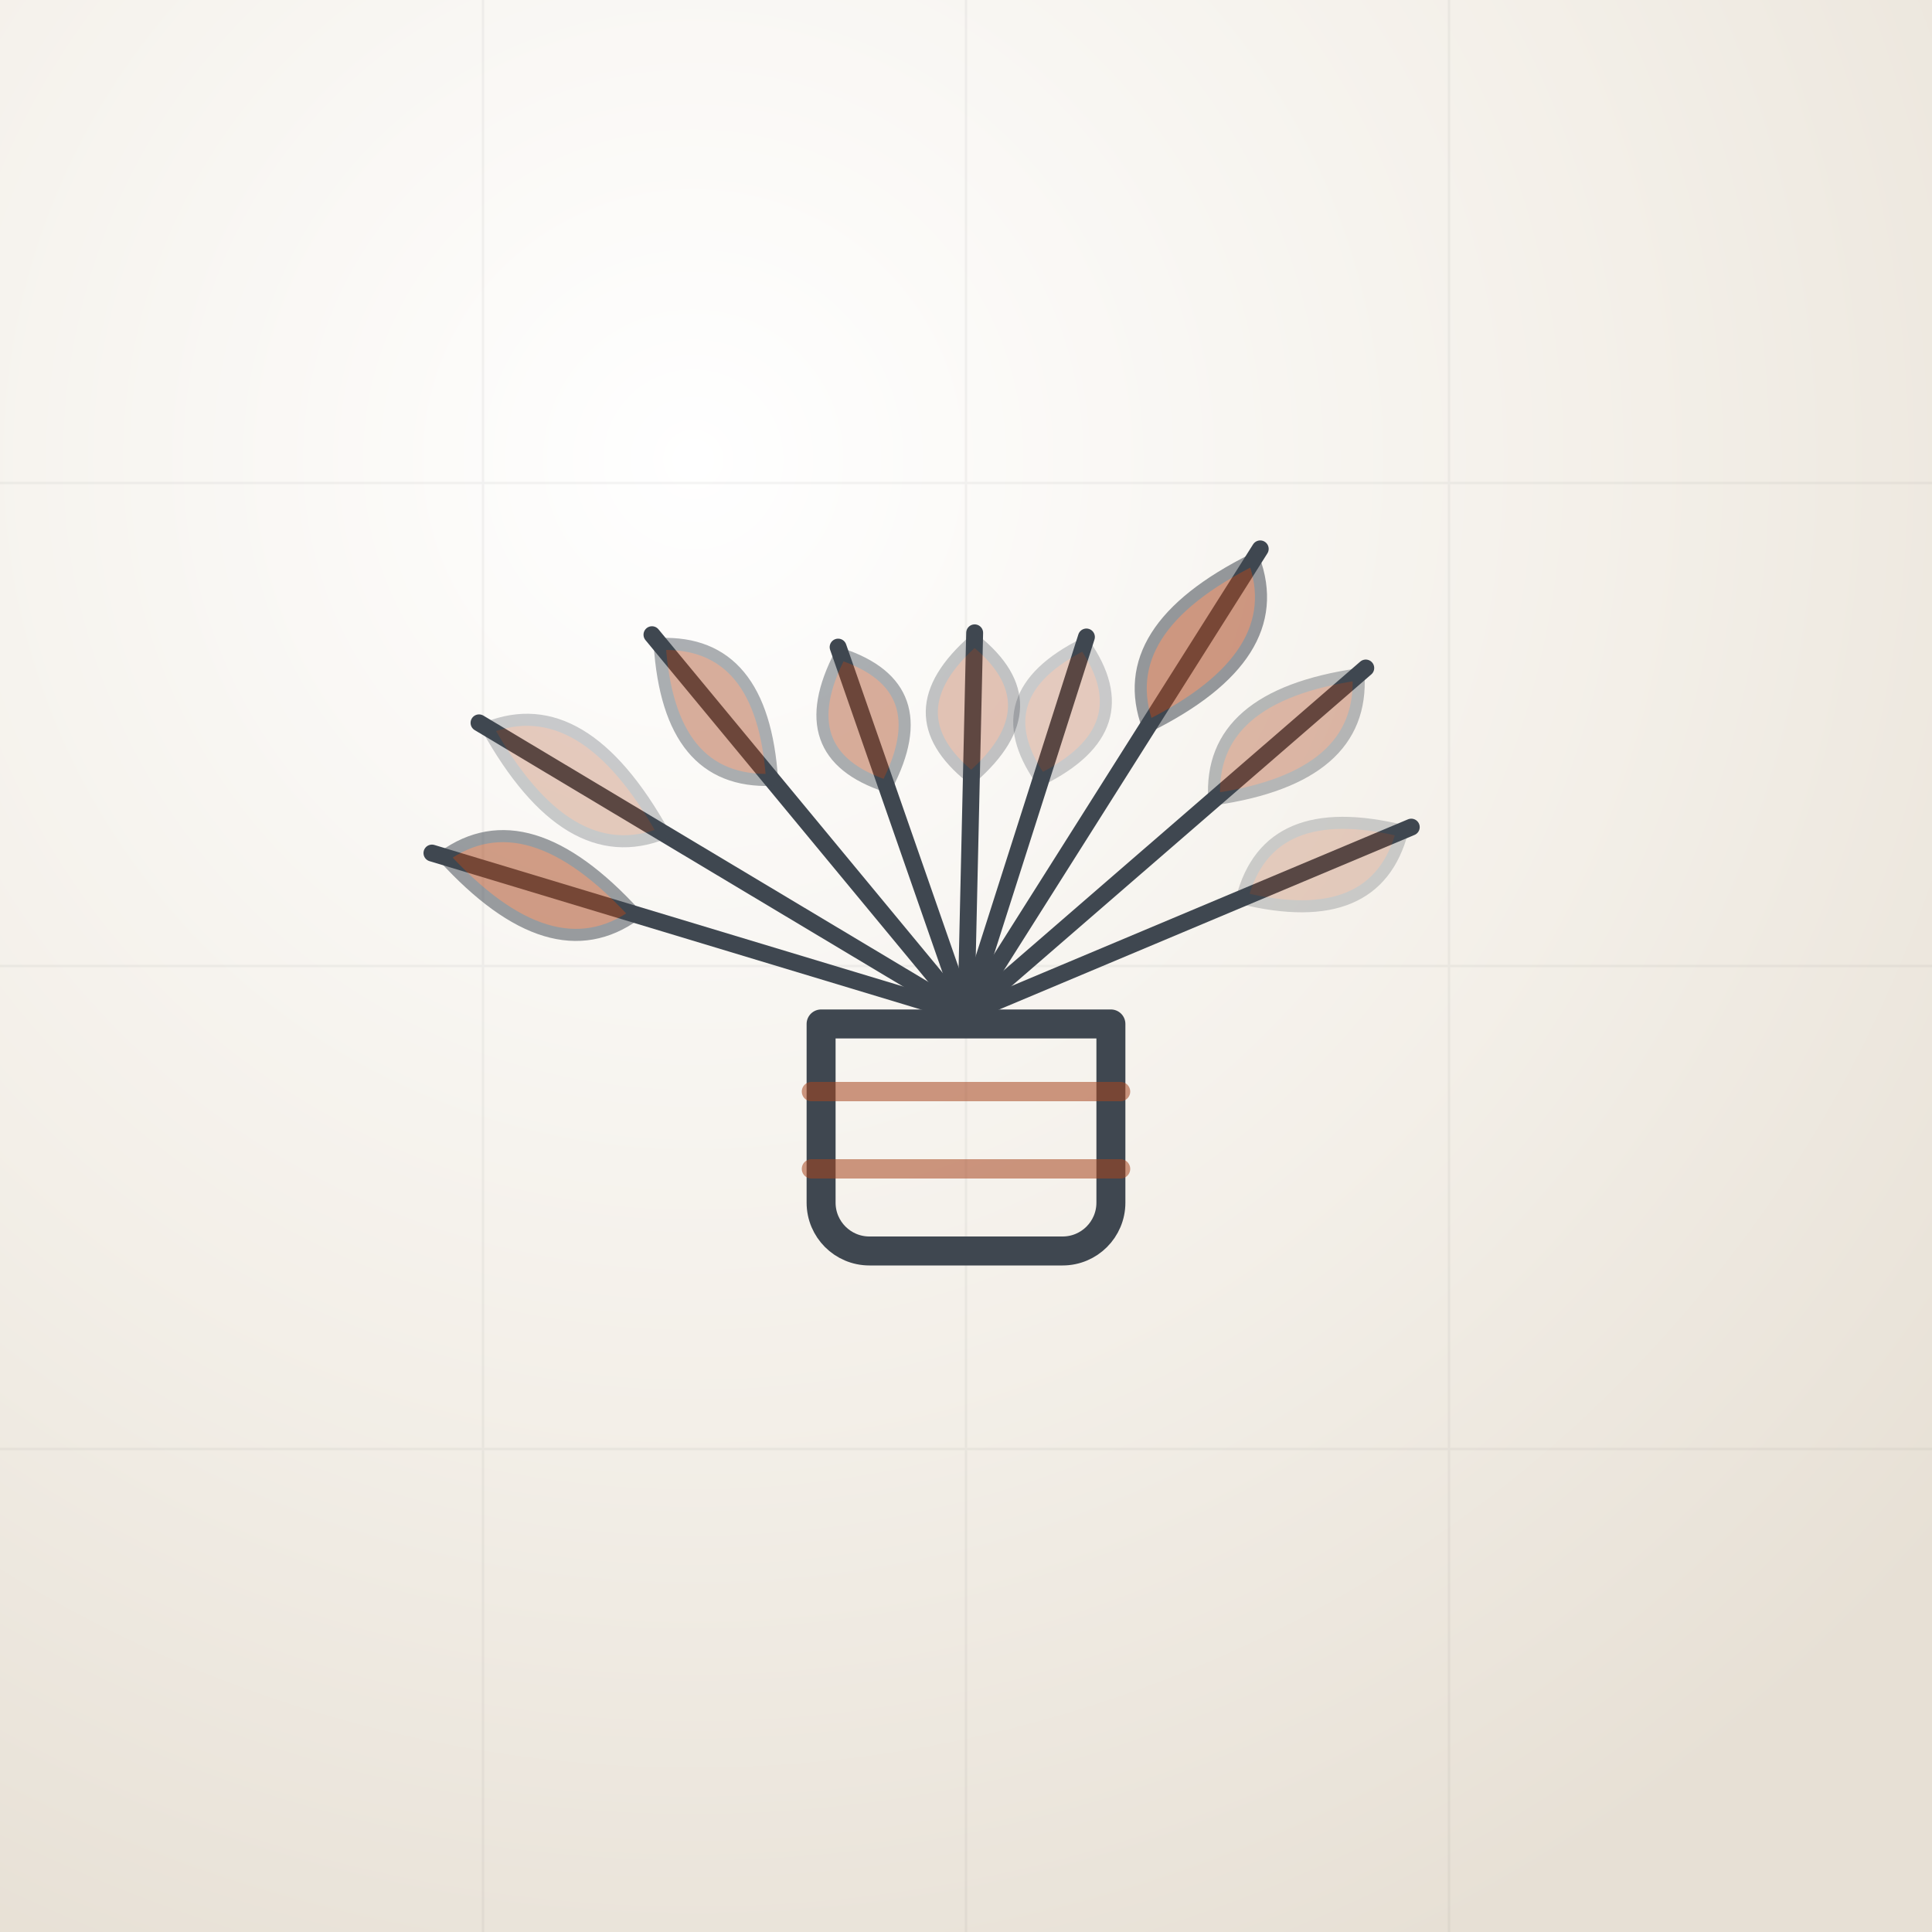
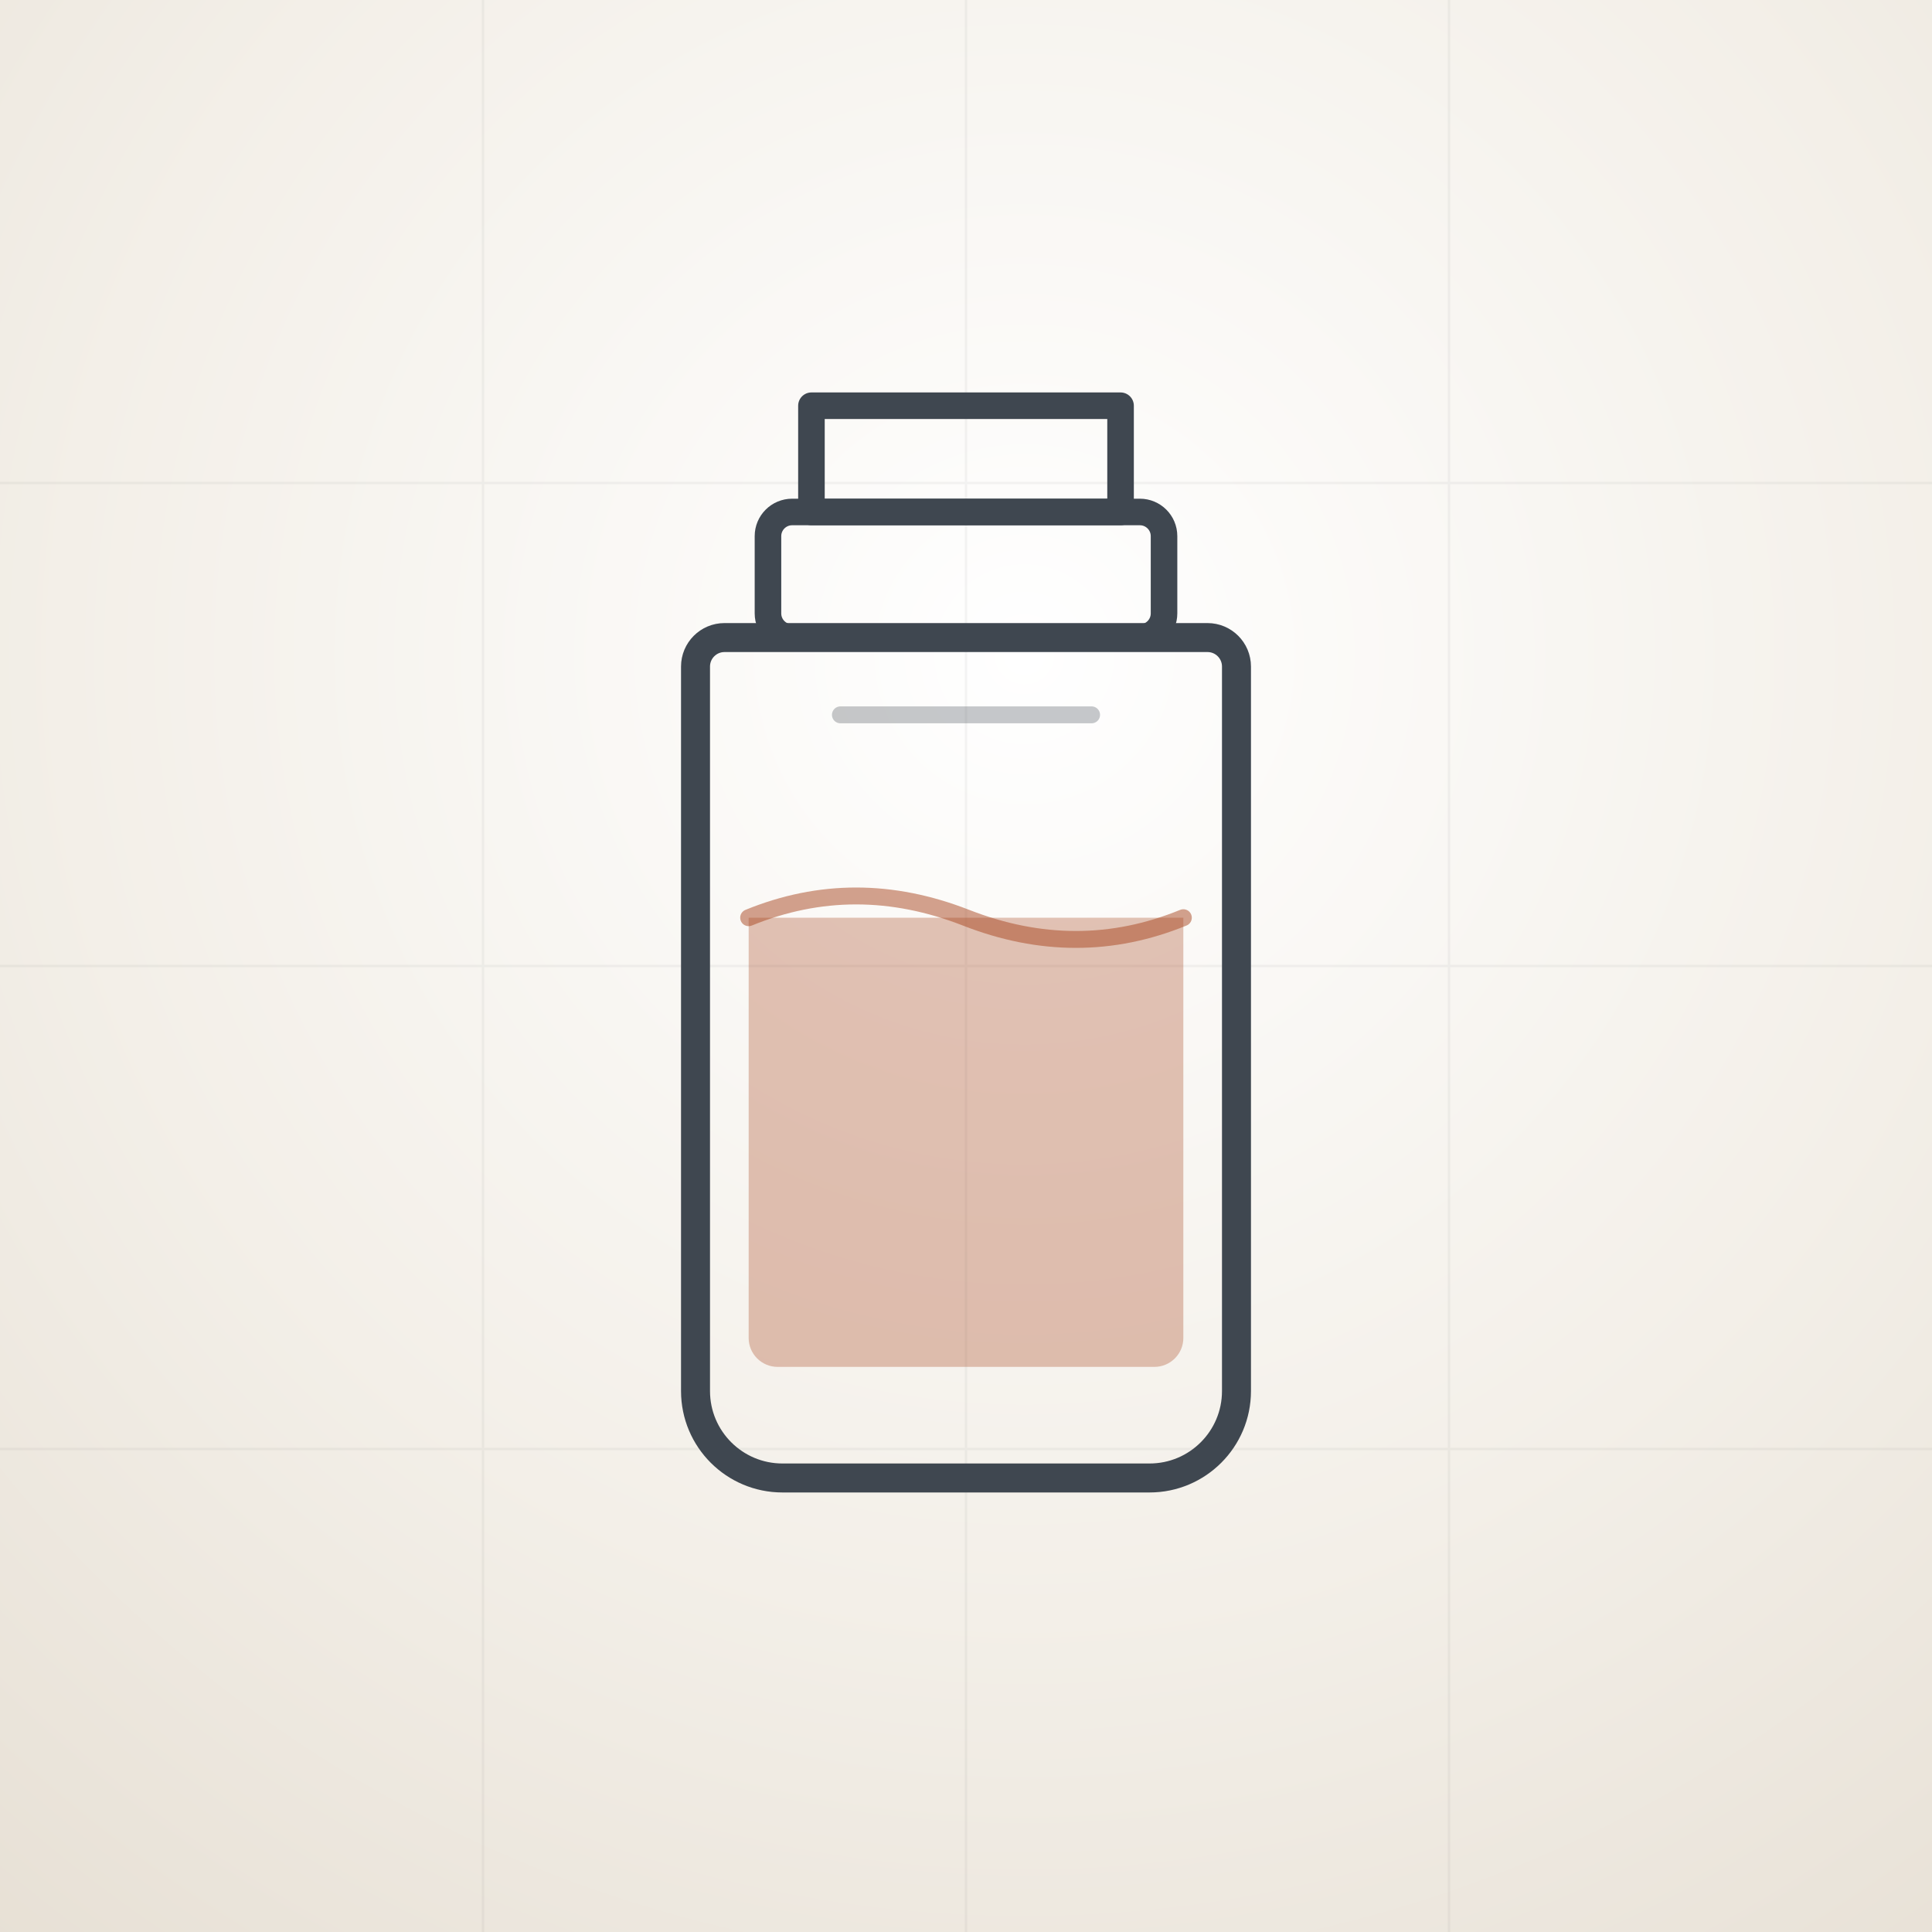
<svg xmlns="http://www.w3.org/2000/svg" viewBox="0 0 800 800" width="800" height="800" role="img">
  <defs>
-     <radialGradient id="g" cx="36%" cy="24%" r="85%">
+     <radialGradient id="g" cx="53%" cy="34%" r="85%">
      <stop offset="0%" stop-color="#ffffff" />
      <stop offset="58%" stop-color="#f3efe8" />
      <stop offset="100%" stop-color="#e7e0d5" />
    </radialGradient>
  </defs>
  <rect width="800" height="800" fill="url(#g)" />
  <g opacity="0.055" stroke="#3f4750" stroke-width="1">
    <path d="M0 200 H800 M0 400 H800 M0 600 H800 M200 0 V800 M400 0 V800 M600 0 V800" />
  </g>
-   <g fill="none" stroke-linecap="round" stroke-linejoin="round">
-     <g transform="translate(400 420) rotate(-73.2)">
-       <path d="M0 0 V -231" stroke="#3f4750" stroke-width="7" />
-       <path d="M0 -143 q -34 -26 0 -83 q 34 26 0 83 Z" fill="#a8461f" opacity="0.52" stroke="#3f4750" stroke-width="5" />
-     </g>
-     <g transform="translate(400 420) rotate(-59.1)">
-       <path d="M0 0 V -235" stroke="#3f4750" stroke-width="7" />
-       <path d="M0 -146 q -34 -26 0 -85 q 34 26 0 85 Z" fill="#a8461f" opacity="0.27" stroke="#3f4750" stroke-width="5" />
-     </g>
-     <g transform="translate(400 420) rotate(-39.6)">
-       <path d="M0 0 V -204" stroke="#3f4750" stroke-width="7" />
-       <path d="M0 -126 q -34 -26 0 -73 q 34 26 0 73 Z" fill="#a8461f" opacity="0.43" stroke="#3f4750" stroke-width="5" />
-     </g>
-     <g transform="translate(400 420) rotate(-19.2)">
-       <path d="M0 0 V -161" stroke="#3f4750" stroke-width="7" />
-       <path d="M0 -100 q -34 -26 0 -58 q 34 26 0 58 Z" fill="#a8461f" opacity="0.43" stroke="#3f4750" stroke-width="5" />
-     </g>
-     <g transform="translate(400 420) rotate(1.3)">
-       <path d="M0 0 V -158" stroke="#3f4750" stroke-width="7" />
-       <path d="M0 -98 q -34 -26 0 -57 q 34 26 0 57 Z" fill="#a8461f" opacity="0.31" stroke="#3f4750" stroke-width="5" />
-     </g>
-     <g transform="translate(400 420) rotate(17.7)">
-       <path d="M0 0 V -164" stroke="#3f4750" stroke-width="7" />
-       <path d="M0 -102 q -34 -26 0 -59 q 34 26 0 59 Z" fill="#a8461f" opacity="0.26" stroke="#3f4750" stroke-width="5" />
-     </g>
-     <g transform="translate(400 420) rotate(32.3)">
-       <path d="M0 0 V -228" stroke="#3f4750" stroke-width="7" />
-       <path d="M0 -141 q -34 -26 0 -82 q 34 26 0 82 Z" fill="#a8461f" opacity="0.54" stroke="#3f4750" stroke-width="5" />
-     </g>
-     <g transform="translate(400 420) rotate(49.1)">
-       <path d="M0 0 V -219" stroke="#3f4750" stroke-width="7" />
-       <path d="M0 -136 q -34 -26 0 -79 q 34 26 0 79 Z" fill="#a8461f" opacity="0.36" stroke="#3f4750" stroke-width="5" />
-     </g>
-     <g transform="translate(400 420) rotate(67.2)">
-       <path d="M0 0 V -200" stroke="#3f4750" stroke-width="7" />
-       <path d="M0 -124 q -34 -26 0 -72 q 34 26 0 72 Z" fill="#a8461f" opacity="0.24" stroke="#3f4750" stroke-width="5" />
-     </g>
-     <path d="M340 424 h 120 v 74 a 20 20 0 0 1 -20 20 h -80 a 20 20 0 0 1 -20 -20 Z" stroke="#3f4750" stroke-width="12" />
-     <path d="M336 452 h 128 M336 484 h 128" stroke="#a8461f" stroke-width="8" opacity="0.55" />
+   <g fill="none" stroke="#3f4750" stroke-width="12" stroke-linejoin="round" stroke-linecap="round">
+     <path d="M336 168 h 128 v 44 h -128 z" stroke-width="11" />
+     <rect x="318" y="212" width="164" height="52" rx="10" stroke-width="11" />
+     <path d="M300 264 h 200 a 12 12 0 0 1 12 12 v 300 a 36 36 0 0 1 -36 36 H 324 a 36 36 0 0 1 -36 -36 V 276 a 12 12 0 0 1 12 -12 Z" />
+     <path d="M310 380 h 180 v 174 a 12 12 0 0 1 -12 12 H 322 a 12 12 0 0 1 -12 -12 Z" fill="#a8461f" opacity="0.32" stroke="none" />
+     <path d="M310 380 q 44 -18 90 0 t 90 0" fill="none" stroke="#a8461f" stroke-width="7" opacity="0.5" />
+     <path d="M348 296 h 104" stroke-width="7" opacity="0.3" />
  </g>
</svg>
